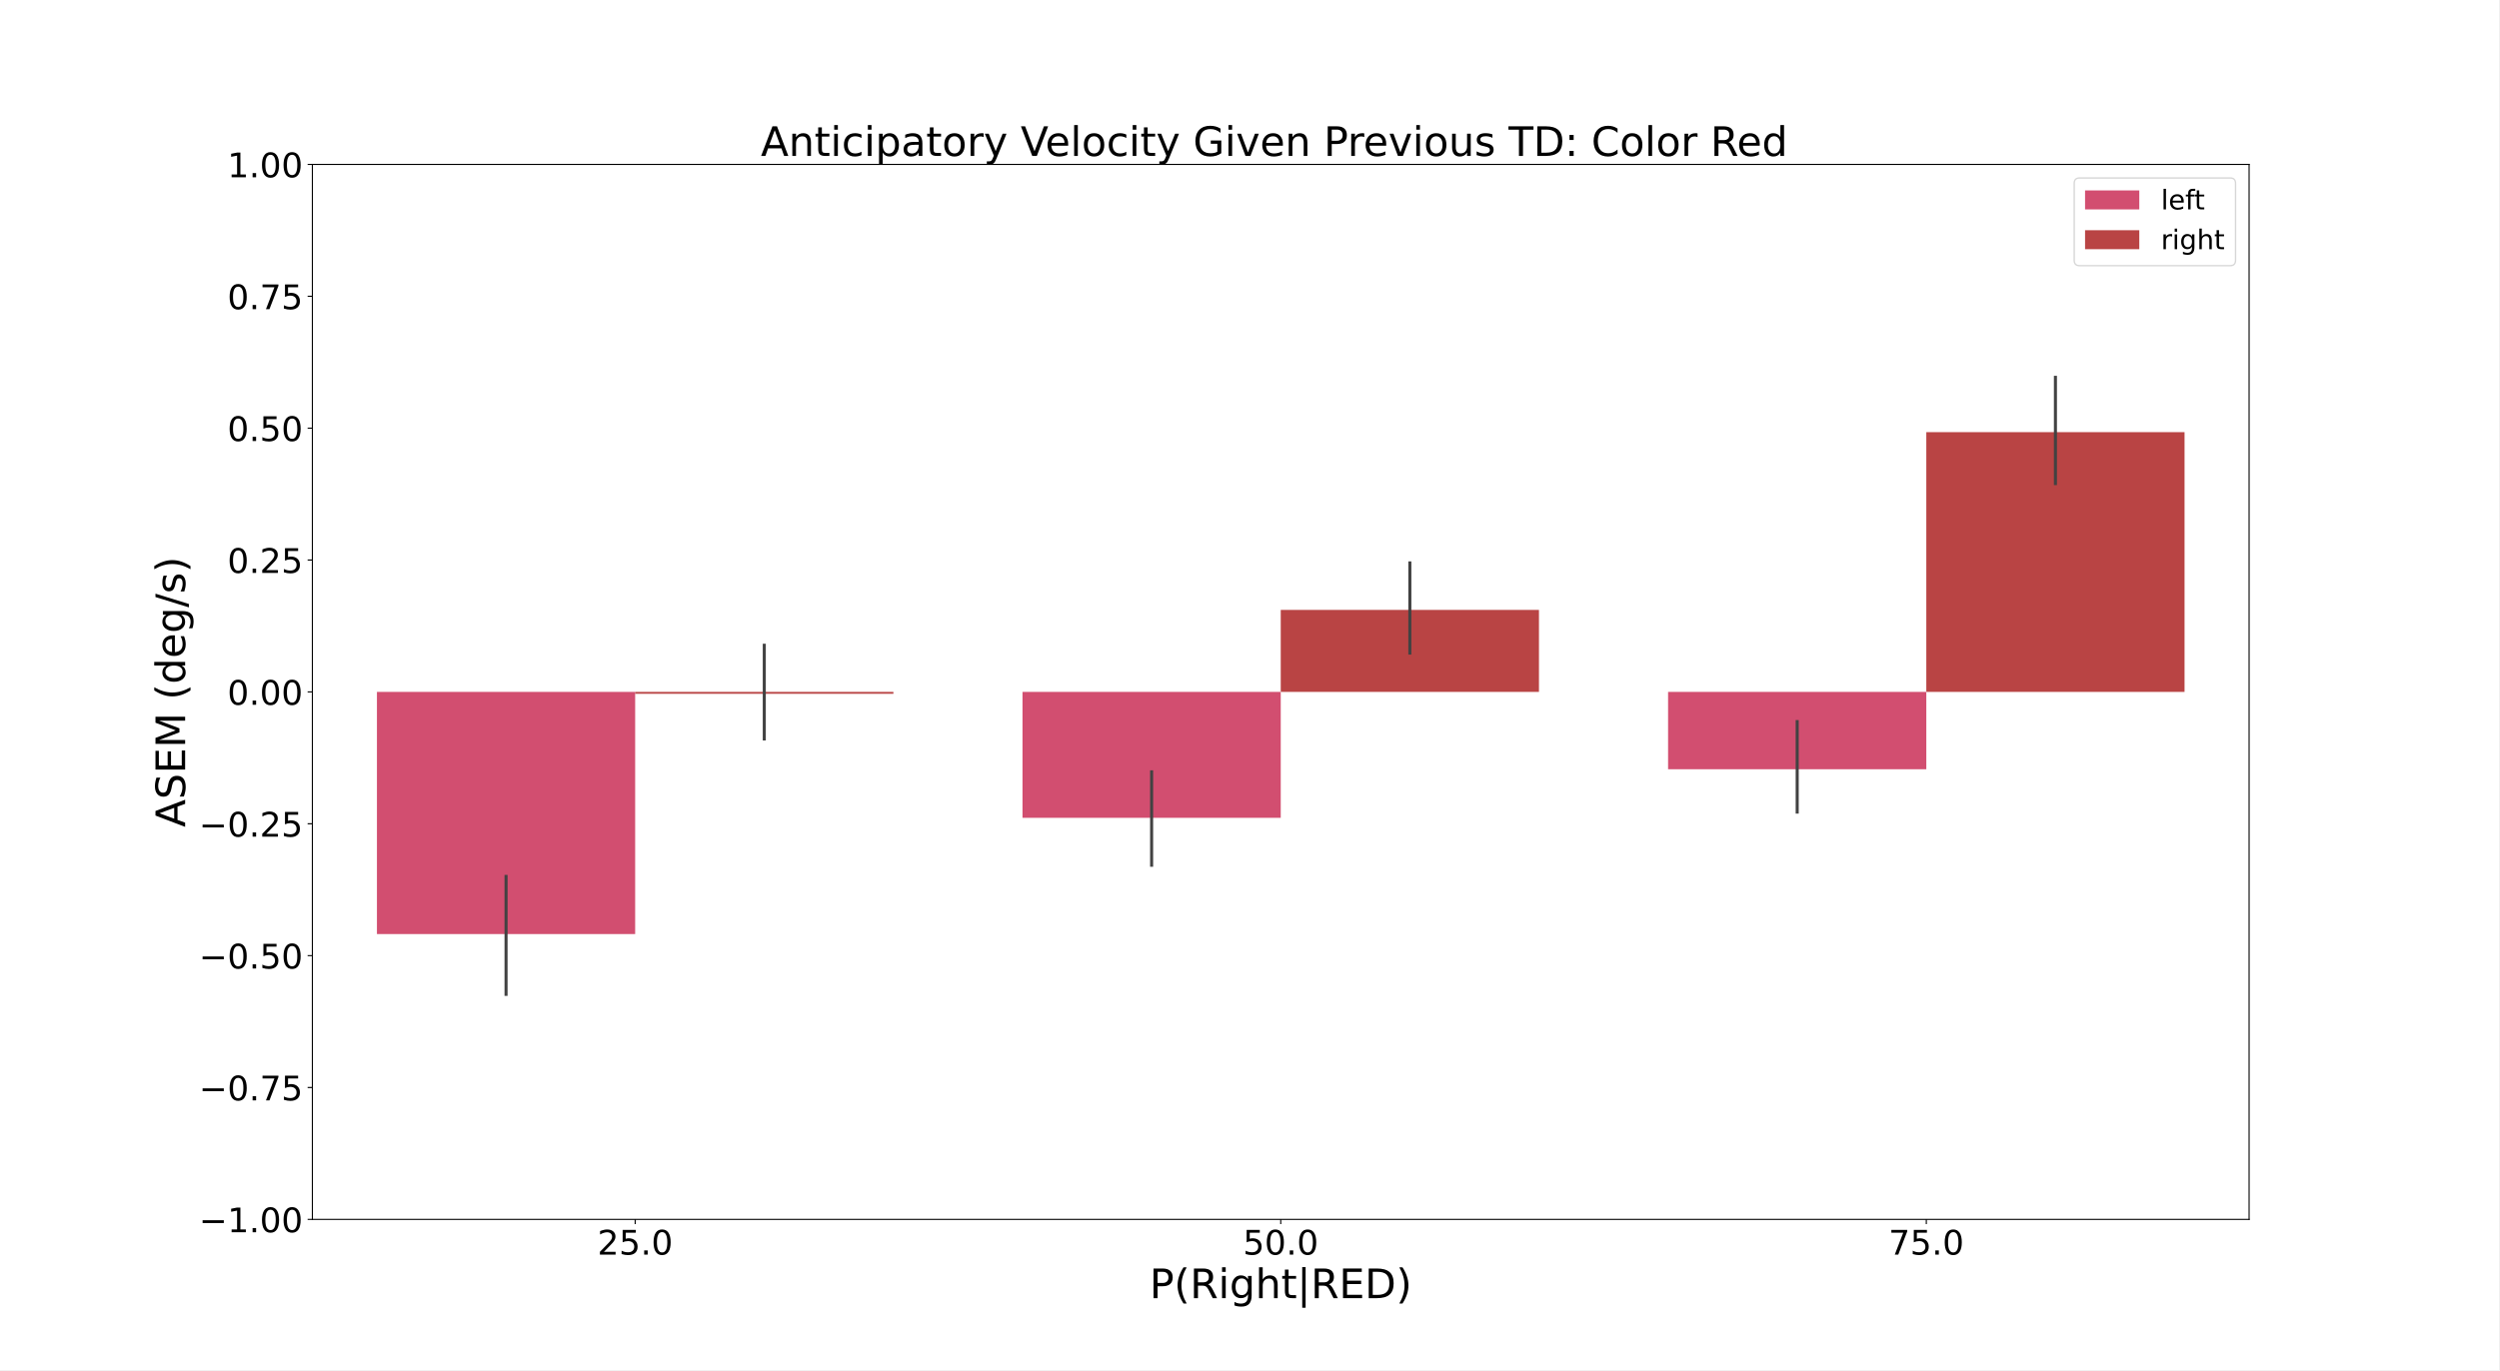
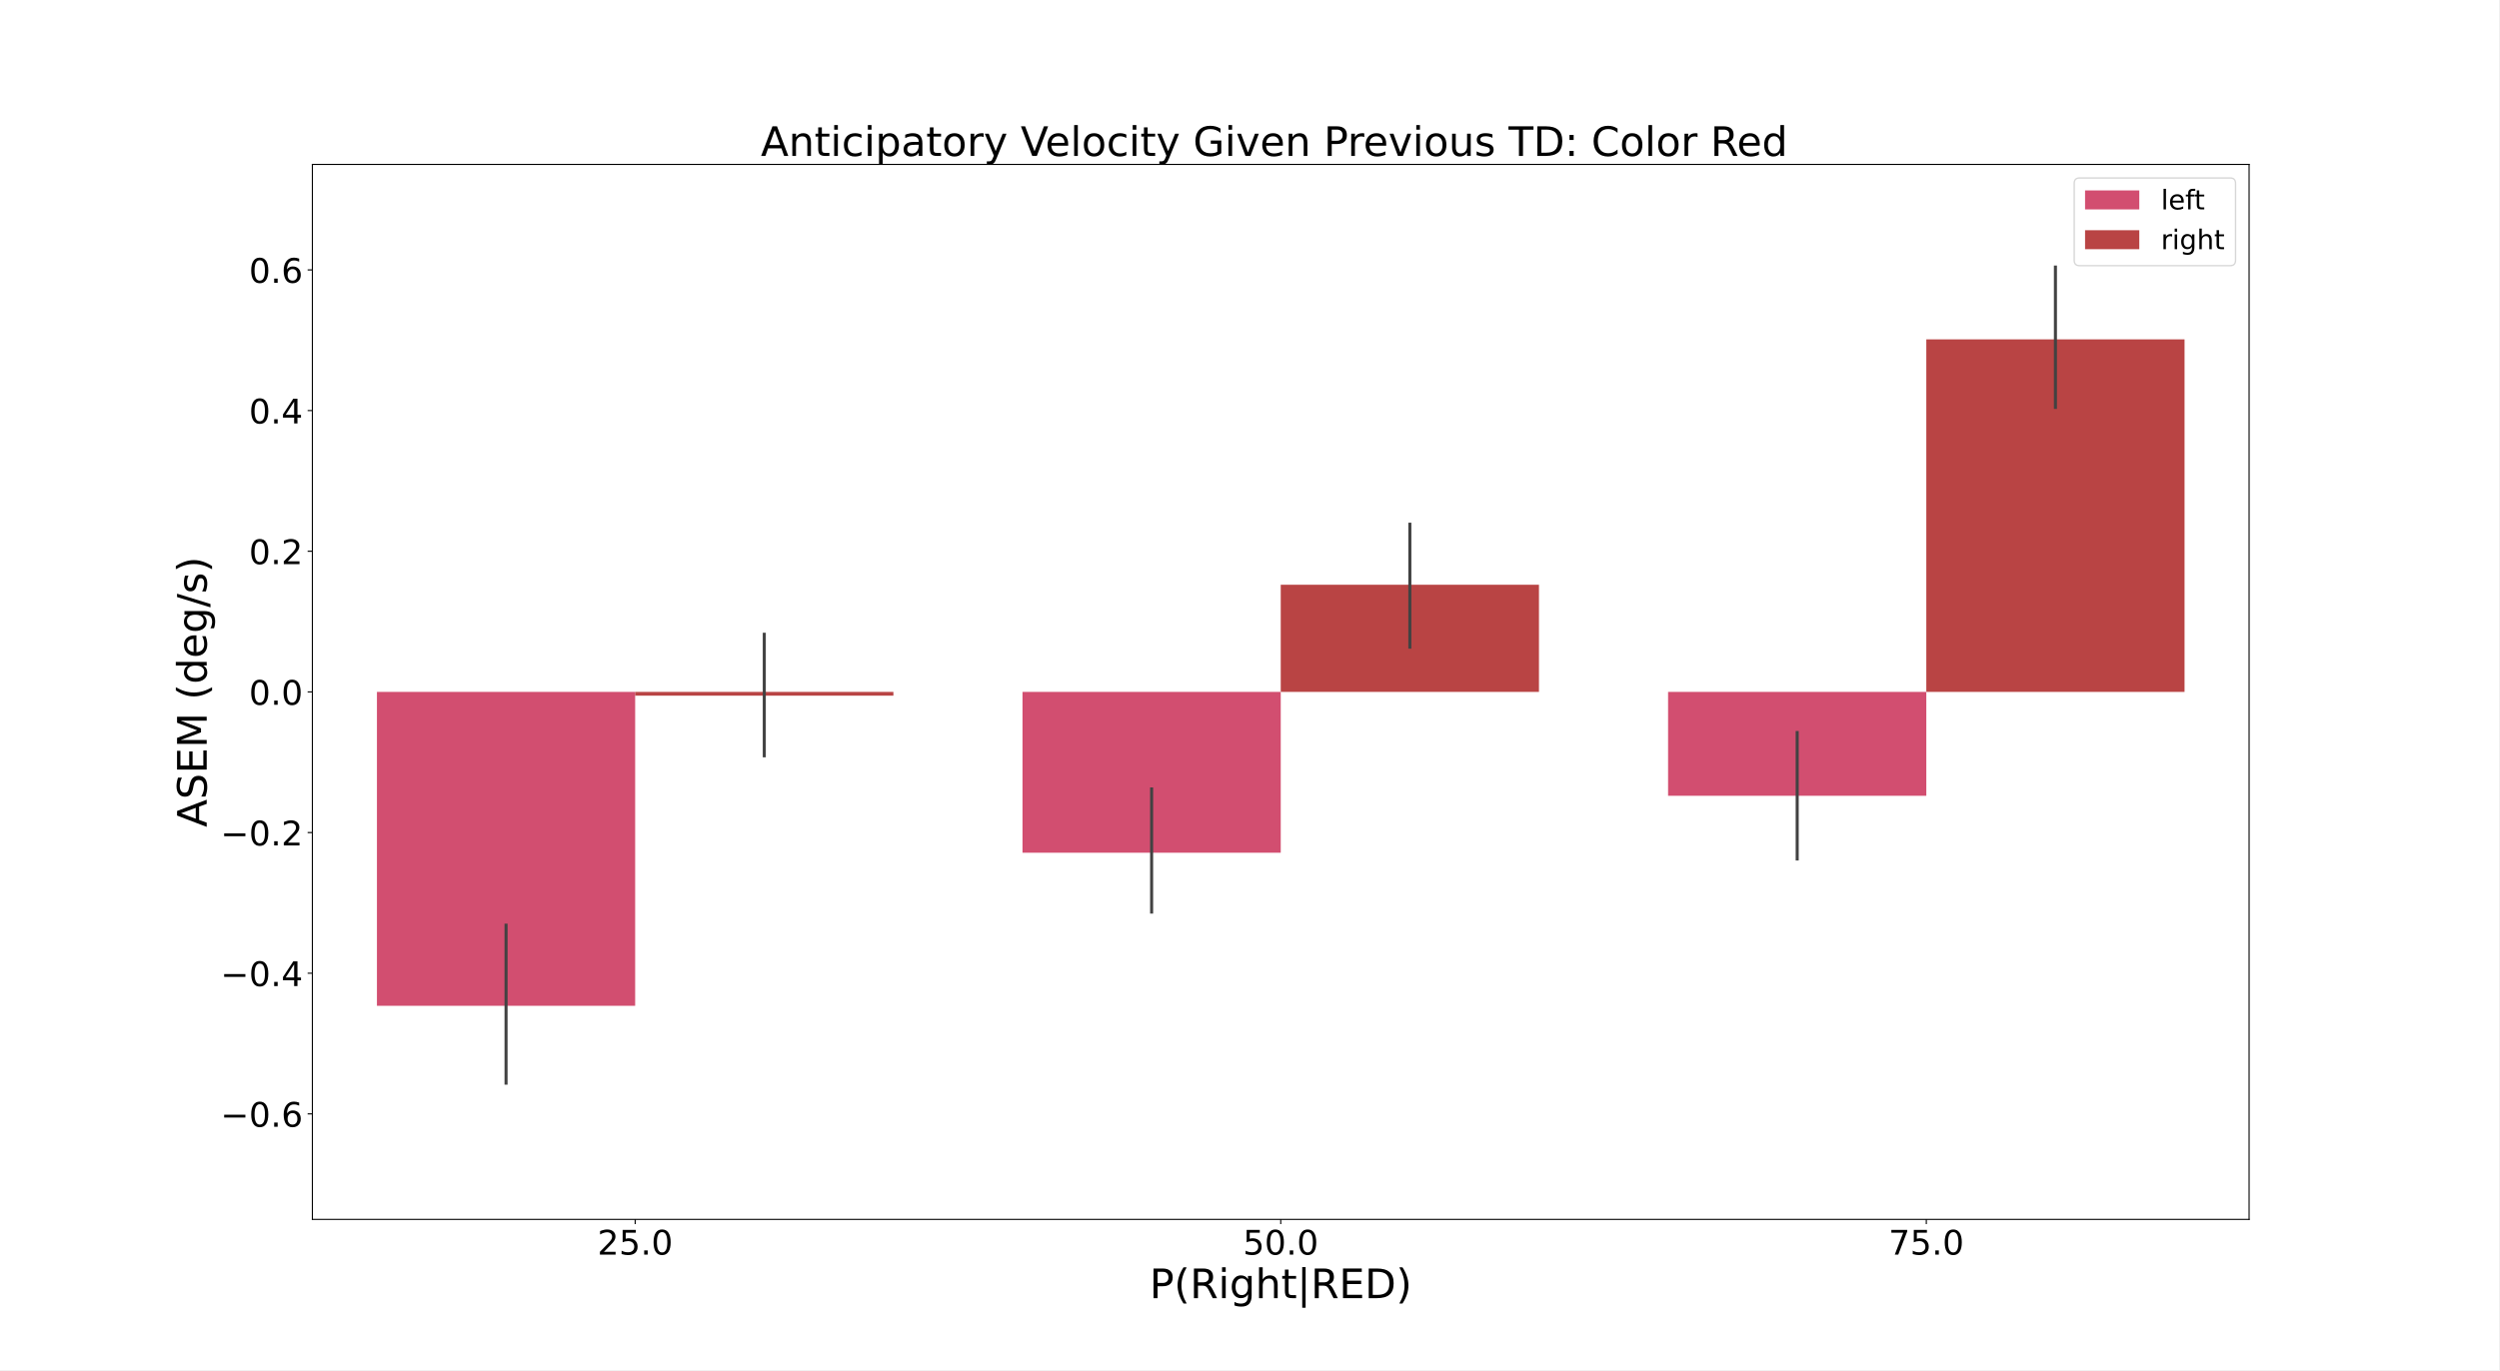
<svg xmlns="http://www.w3.org/2000/svg" xmlns:xlink="http://www.w3.org/1999/xlink" width="1843.2pt" height="1010.88pt" viewBox="0 0 1843.2 1010.88" version="1.1">
  <defs>
    <style type="text/css">*{stroke-linejoin: round; stroke-linecap: butt}</style>
  </defs>
  <g id="figure_1">
    <g id="patch_1">
      <path d="M 0 1010.88  L 1843.2 1010.88  L 1843.2 0  L 0 0  z " style="fill: #ffffff" />
    </g>
    <g id="axes_1">
      <g id="patch_2">
        <path d="M 230.4 899.683  L 1658.88 899.683  L 1658.88 121.306  L 230.4 121.306  z " style="fill: #ffffff" />
      </g>
      <g id="patch_3">
-         <path d="M 278.016 510.494  L 468.48 510.494  L 468.48 689.168  L 278.016 689.168  z " clip-path="url(#pf9d3586054)" style="fill: #d24e70" />
+         <path d="M 278.016 510.494  L 468.48 510.494  L 468.48 742.093  L 278.016 742.093  z " clip-path="url(#pd3202b2126)" style="fill: #d24e70" />
      </g>
      <g id="patch_4">
-         <path d="M 754.176 510.494  L 944.64 510.494  L 944.64 603.403  L 754.176 603.403  z " clip-path="url(#pf9d3586054)" style="fill: #d24e70" />
+         <path d="M 754.176 510.494  L 944.64 510.494  L 944.64 629.157  L 754.176 629.157  z " clip-path="url(#pd3202b2126)" style="fill: #d24e70" />
      </g>
      <g id="patch_5">
-         <path d="M 1230.336 510.494  L 1420.8 510.494  L 1420.8 567.564  L 1230.336 567.564  z " clip-path="url(#pf9d3586054)" style="fill: #d24e70" />
+         <path d="M 1230.336 510.494  L 1420.8 510.494  L 1420.8 587.142  L 1230.336 587.142  z " clip-path="url(#pd3202b2126)" style="fill: #d24e70" />
      </g>
      <g id="patch_6">
-         <path d="M 468.48 510.494  L 658.944 510.494  L 658.944 511.887  L 468.48 511.887  z " clip-path="url(#pf9d3586054)" style="fill: #b94444" />
+         <path d="M 468.48 510.494  L 658.944 510.494  L 658.944 513.27  L 468.48 513.27  z " clip-path="url(#pd3202b2126)" style="fill: #b94444" />
      </g>
      <g id="patch_7">
-         <path d="M 944.64 510.494  L 1135.104 510.494  L 1135.104 450  L 944.64 450  z " clip-path="url(#pf9d3586054)" style="fill: #b94444" />
+         <path d="M 944.64 510.494  L 1135.104 510.494  L 1135.104 431.435  L 944.64 431.435  z " clip-path="url(#pd3202b2126)" style="fill: #b94444" />
      </g>
      <g id="patch_8">
-         <path d="M 1420.8 510.494  L 1611.264 510.494  L 1611.264 318.848  L 1420.8 318.848  z " clip-path="url(#pf9d3586054)" style="fill: #b94444" />
+         <path d="M 1420.8 510.494  L 1611.264 510.494  L 1611.264 250.388  L 1420.8 250.388  z " clip-path="url(#pd3202b2126)" style="fill: #b94444" />
      </g>
      <g id="patch_9">
-         <path d="M 468.48 510.494  L 468.48 510.494  L 468.48 510.494  L 468.48 510.494  z " clip-path="url(#pf9d3586054)" style="fill: #d24e70" />
+         <path d="M 468.48 510.494  L 468.48 510.494  L 468.48 510.494  L 468.48 510.494  z " clip-path="url(#pd3202b2126)" style="fill: #d24e70" />
      </g>
      <g id="patch_10">
-         <path d="M 468.48 510.494  L 468.48 510.494  L 468.48 510.494  L 468.48 510.494  z " clip-path="url(#pf9d3586054)" style="fill: #b94444" />
+         <path d="M 468.48 510.494  L 468.48 510.494  L 468.48 510.494  L 468.48 510.494  z " clip-path="url(#pd3202b2126)" style="fill: #b94444" />
      </g>
      <g id="matplotlib.axis_1">
        <g id="xtick_1">
          <g id="line2d_1">
            <defs>
-               <path id="m1729d09235" d="M 0 0  L 0 3.5  " style="stroke: #000000; stroke-width: 0.8" />
+               <path id="m865f9cc0f6" d="M 0 0  L 0 3.5  " style="stroke: #000000; stroke-width: 0.8" />
            </defs>
            <g>
-               <use xlink:href="#m1729d09235" x="468.48" y="899.683" style="stroke: #000000; stroke-width: 0.8" />
+               <use xlink:href="#m865f9cc0f6" x="468.48" y="899.683" style="stroke: #000000; stroke-width: 0.8" />
            </g>
          </g>
          <g id="text_1">
            <g transform="translate(440.648 925.6793) scale(0.25 -0.25)">
              <defs>
                <path id="DejaVuSans-32" d="M 1228 531  L 3431 531  L 3431 0  L 469 0  L 469 531  Q 828 903 1448 1529  Q 2069 2156 2228 2338  Q 2531 2678 2651 2914  Q 2772 3150 2772 3378  Q 2772 3750 2511 3984  Q 2250 4219 1831 4219  Q 1534 4219 1204 4116  Q 875 4013 500 3803  L 500 4441  Q 881 4594 1212 4672  Q 1544 4750 1819 4750  Q 2544 4750 2975 4387  Q 3406 4025 3406 3419  Q 3406 3131 3298 2873  Q 3191 2616 2906 2266  Q 2828 2175 2409 1742  Q 1991 1309 1228 531  z " transform="scale(0.015625)" />
                <path id="DejaVuSans-35" d="M 691 4666  L 3169 4666  L 3169 4134  L 1269 4134  L 1269 2991  Q 1406 3038 1543 3061  Q 1681 3084 1819 3084  Q 2600 3084 3056 2656  Q 3513 2228 3513 1497  Q 3513 744 3044 326  Q 2575 -91 1722 -91  Q 1428 -91 1123 -41  Q 819 9 494 109  L 494 744  Q 775 591 1075 516  Q 1375 441 1709 441  Q 2250 441 2565 725  Q 2881 1009 2881 1497  Q 2881 1984 2565 2268  Q 2250 2553 1709 2553  Q 1456 2553 1204 2497  Q 953 2441 691 2322  L 691 4666  z " transform="scale(0.015625)" />
                <path id="DejaVuSans-2e" d="M 684 794  L 1344 794  L 1344 0  L 684 0  L 684 794  z " transform="scale(0.015625)" />
                <path id="DejaVuSans-30" d="M 2034 4250  Q 1547 4250 1301 3770  Q 1056 3291 1056 2328  Q 1056 1369 1301 889  Q 1547 409 2034 409  Q 2525 409 2770 889  Q 3016 1369 3016 2328  Q 3016 3291 2770 3770  Q 2525 4250 2034 4250  z M 2034 4750  Q 2819 4750 3233 4129  Q 3647 3509 3647 2328  Q 3647 1150 3233 529  Q 2819 -91 2034 -91  Q 1250 -91 836 529  Q 422 1150 422 2328  Q 422 3509 836 4129  Q 1250 4750 2034 4750  z " transform="scale(0.015625)" />
              </defs>
              <use xlink:href="#DejaVuSans-32" />
              <use xlink:href="#DejaVuSans-35" x="63.623" />
              <use xlink:href="#DejaVuSans-2e" x="127.246" />
              <use xlink:href="#DejaVuSans-30" x="159.033" />
            </g>
          </g>
        </g>
        <g id="xtick_2">
          <g id="line2d_2">
            <g>
-               <use xlink:href="#m1729d09235" x="944.64" y="899.683" style="stroke: #000000; stroke-width: 0.8" />
+               <use xlink:href="#m865f9cc0f6" x="944.64" y="899.683" style="stroke: #000000; stroke-width: 0.8" />
            </g>
          </g>
          <g id="text_2">
            <g transform="translate(916.808 925.6793) scale(0.25 -0.25)">
              <use xlink:href="#DejaVuSans-35" />
              <use xlink:href="#DejaVuSans-30" x="63.623" />
              <use xlink:href="#DejaVuSans-2e" x="127.246" />
              <use xlink:href="#DejaVuSans-30" x="159.033" />
            </g>
          </g>
        </g>
        <g id="xtick_3">
          <g id="line2d_3">
            <g>
-               <use xlink:href="#m1729d09235" x="1420.8" y="899.683" style="stroke: #000000; stroke-width: 0.8" />
+               <use xlink:href="#m865f9cc0f6" x="1420.8" y="899.683" style="stroke: #000000; stroke-width: 0.8" />
            </g>
          </g>
          <g id="text_3">
            <g transform="translate(1392.968 925.6793) scale(0.25 -0.25)">
              <defs>
                <path id="DejaVuSans-37" d="M 525 4666  L 3525 4666  L 3525 4397  L 1831 0  L 1172 0  L 2766 4134  L 525 4134  L 525 4666  z " transform="scale(0.015625)" />
              </defs>
              <use xlink:href="#DejaVuSans-37" />
              <use xlink:href="#DejaVuSans-35" x="63.623" />
              <use xlink:href="#DejaVuSans-2e" x="127.246" />
              <use xlink:href="#DejaVuSans-30" x="159.033" />
            </g>
          </g>
        </g>
        <g id="text_4">
          <g transform="translate(847.8877 957.8051) scale(0.3 -0.3)">
            <defs>
              <path id="DejaVuSans-50" d="M 1259 4147  L 1259 2394  L 2053 2394  Q 2494 2394 2734 2622  Q 2975 2850 2975 3272  Q 2975 3691 2734 3919  Q 2494 4147 2053 4147  L 1259 4147  z M 628 4666  L 2053 4666  Q 2838 4666 3239 4311  Q 3641 3956 3641 3272  Q 3641 2581 3239 2228  Q 2838 1875 2053 1875  L 1259 1875  L 1259 0  L 628 0  L 628 4666  z " transform="scale(0.015625)" />
              <path id="DejaVuSans-28" d="M 1984 4856  Q 1566 4138 1362 3434  Q 1159 2731 1159 2009  Q 1159 1288 1364 580  Q 1569 -128 1984 -844  L 1484 -844  Q 1016 -109 783 600  Q 550 1309 550 2009  Q 550 2706 781 3412  Q 1013 4119 1484 4856  L 1984 4856  z " transform="scale(0.015625)" />
              <path id="DejaVuSans-52" d="M 2841 2188  Q 3044 2119 3236 1894  Q 3428 1669 3622 1275  L 4263 0  L 3584 0  L 2988 1197  Q 2756 1666 2539 1819  Q 2322 1972 1947 1972  L 1259 1972  L 1259 0  L 628 0  L 628 4666  L 2053 4666  Q 2853 4666 3247 4331  Q 3641 3997 3641 3322  Q 3641 2881 3436 2590  Q 3231 2300 2841 2188  z M 1259 4147  L 1259 2491  L 2053 2491  Q 2509 2491 2742 2702  Q 2975 2913 2975 3322  Q 2975 3731 2742 3939  Q 2509 4147 2053 4147  L 1259 4147  z " transform="scale(0.015625)" />
              <path id="DejaVuSans-69" d="M 603 3500  L 1178 3500  L 1178 0  L 603 0  L 603 3500  z M 603 4863  L 1178 4863  L 1178 4134  L 603 4134  L 603 4863  z " transform="scale(0.015625)" />
              <path id="DejaVuSans-67" d="M 2906 1791  Q 2906 2416 2648 2759  Q 2391 3103 1925 3103  Q 1463 3103 1205 2759  Q 947 2416 947 1791  Q 947 1169 1205 825  Q 1463 481 1925 481  Q 2391 481 2648 825  Q 2906 1169 2906 1791  z M 3481 434  Q 3481 -459 3084 -895  Q 2688 -1331 1869 -1331  Q 1566 -1331 1297 -1286  Q 1028 -1241 775 -1147  L 775 -588  Q 1028 -725 1275 -790  Q 1522 -856 1778 -856  Q 2344 -856 2625 -561  Q 2906 -266 2906 331  L 2906 616  Q 2728 306 2450 153  Q 2172 0 1784 0  Q 1141 0 747 490  Q 353 981 353 1791  Q 353 2603 747 3093  Q 1141 3584 1784 3584  Q 2172 3584 2450 3431  Q 2728 3278 2906 2969  L 2906 3500  L 3481 3500  L 3481 434  z " transform="scale(0.015625)" />
              <path id="DejaVuSans-68" d="M 3513 2113  L 3513 0  L 2938 0  L 2938 2094  Q 2938 2591 2744 2837  Q 2550 3084 2163 3084  Q 1697 3084 1428 2787  Q 1159 2491 1159 1978  L 1159 0  L 581 0  L 581 4863  L 1159 4863  L 1159 2956  Q 1366 3272 1645 3428  Q 1925 3584 2291 3584  Q 2894 3584 3203 3211  Q 3513 2838 3513 2113  z " transform="scale(0.015625)" />
              <path id="DejaVuSans-74" d="M 1172 4494  L 1172 3500  L 2356 3500  L 2356 3053  L 1172 3053  L 1172 1153  Q 1172 725 1289 603  Q 1406 481 1766 481  L 2356 481  L 2356 0  L 1766 0  Q 1100 0 847 248  Q 594 497 594 1153  L 594 3053  L 172 3053  L 172 3500  L 594 3500  L 594 4494  L 1172 4494  z " transform="scale(0.015625)" />
              <path id="DejaVuSans-7c" d="M 1344 4891  L 1344 -1509  L 813 -1509  L 813 4891  L 1344 4891  z " transform="scale(0.015625)" />
              <path id="DejaVuSans-45" d="M 628 4666  L 3578 4666  L 3578 4134  L 1259 4134  L 1259 2753  L 3481 2753  L 3481 2222  L 1259 2222  L 1259 531  L 3634 531  L 3634 0  L 628 0  L 628 4666  z " transform="scale(0.015625)" />
              <path id="DejaVuSans-44" d="M 1259 4147  L 1259 519  L 2022 519  Q 2988 519 3436 956  Q 3884 1394 3884 2338  Q 3884 3275 3436 3711  Q 2988 4147 2022 4147  L 1259 4147  z M 628 4666  L 1925 4666  Q 3281 4666 3915 4102  Q 4550 3538 4550 2338  Q 4550 1131 3912 565  Q 3275 0 1925 0  L 628 0  L 628 4666  z " transform="scale(0.015625)" />
              <path id="DejaVuSans-29" d="M 513 4856  L 1013 4856  Q 1481 4119 1714 3412  Q 1947 2706 1947 2009  Q 1947 1309 1714 600  Q 1481 -109 1013 -844  L 513 -844  Q 928 -128 1133 580  Q 1338 1288 1338 2009  Q 1338 2731 1133 3434  Q 928 4138 513 4856  z " transform="scale(0.015625)" />
            </defs>
            <use xlink:href="#DejaVuSans-50" />
            <use xlink:href="#DejaVuSans-28" x="60.303" />
            <use xlink:href="#DejaVuSans-52" x="99.316" />
            <use xlink:href="#DejaVuSans-69" x="168.799" />
            <use xlink:href="#DejaVuSans-67" x="196.582" />
            <use xlink:href="#DejaVuSans-68" x="260.059" />
            <use xlink:href="#DejaVuSans-74" x="323.438" />
            <use xlink:href="#DejaVuSans-7c" x="362.646" />
            <use xlink:href="#DejaVuSans-52" x="396.338" />
            <use xlink:href="#DejaVuSans-45" x="465.82" />
            <use xlink:href="#DejaVuSans-44" x="529.004" />
            <use xlink:href="#DejaVuSans-29" x="606.006" />
          </g>
        </g>
      </g>
      <g id="matplotlib.axis_2">
        <g id="ytick_1">
          <g id="line2d_4">
            <defs>
-               <path id="md993a720a9" d="M 0 0  L -3.5 0  " style="stroke: #000000; stroke-width: 0.8" />
+               <path id="mc8faba6439" d="M 0 0  L -3.5 0  " style="stroke: #000000; stroke-width: 0.8" />
            </defs>
            <g>
-               <use xlink:href="#md993a720a9" x="230.4" y="899.683" style="stroke: #000000; stroke-width: 0.8" />
+               <use xlink:href="#mc8faba6439" x="230.4" y="821.845" style="stroke: #000000; stroke-width: 0.8" />
            </g>
          </g>
          <g id="text_5">
-             <g transform="translate(146.7867 909.1812) scale(0.25 -0.25)">
+             <g transform="translate(162.693 831.3435) scale(0.25 -0.25)">
              <defs>
                <path id="DejaVuSans-2212" d="M 678 2272  L 4684 2272  L 4684 1741  L 678 1741  L 678 2272  z " transform="scale(0.015625)" />
-                 <path id="DejaVuSans-31" d="M 794 531  L 1825 531  L 1825 4091  L 703 3866  L 703 4441  L 1819 4666  L 2450 4666  L 2450 531  L 3481 531  L 3481 0  L 794 0  L 794 531  z " transform="scale(0.015625)" />
+                 <path id="DejaVuSans-36" d="M 2113 2584  Q 1688 2584 1439 2293  Q 1191 2003 1191 1497  Q 1191 994 1439 701  Q 1688 409 2113 409  Q 2538 409 2786 701  Q 3034 994 3034 1497  Q 3034 2003 2786 2293  Q 2538 2584 2113 2584  z M 3366 4563  L 3366 3988  Q 3128 4100 2886 4159  Q 2644 4219 2406 4219  Q 1781 4219 1451 3797  Q 1122 3375 1075 2522  Q 1259 2794 1537 2939  Q 1816 3084 2150 3084  Q 2853 3084 3261 2657  Q 3669 2231 3669 1497  Q 3669 778 3244 343  Q 2819 -91 2113 -91  Q 1303 -91 875 529  Q 447 1150 447 2328  Q 447 3434 972 4092  Q 1497 4750 2381 4750  Q 2619 4750 2861 4703  Q 3103 4656 3366 4563  z " transform="scale(0.015625)" />
              </defs>
-               <use xlink:href="#DejaVuSans-2212" />
-               <use xlink:href="#DejaVuSans-31" x="83.789" />
-               <use xlink:href="#DejaVuSans-2e" x="147.412" />
-               <use xlink:href="#DejaVuSans-30" x="179.199" />
-               <use xlink:href="#DejaVuSans-30" x="242.822" />
-             </g>
-           </g>
-         </g>
-         <g id="ytick_2">
-           <g id="line2d_5">
-             <g>
-               <use xlink:href="#md993a720a9" x="230.4" y="802.386" style="stroke: #000000; stroke-width: 0.8" />
-             </g>
-           </g>
-           <g id="text_6">
-             <g transform="translate(146.7867 811.884) scale(0.25 -0.25)">
              <use xlink:href="#DejaVuSans-2212" />
              <use xlink:href="#DejaVuSans-30" x="83.789" />
              <use xlink:href="#DejaVuSans-2e" x="147.412" />
-               <use xlink:href="#DejaVuSans-37" x="179.199" />
-               <use xlink:href="#DejaVuSans-35" x="242.822" />
-             </g>
-           </g>
-         </g>
-         <g id="ytick_3">
-           <g id="line2d_6">
-             <g>
-               <use xlink:href="#md993a720a9" x="230.4" y="705.089" style="stroke: #000000; stroke-width: 0.8" />
-             </g>
-           </g>
-           <g id="text_7">
-             <g transform="translate(146.7867 714.5868) scale(0.25 -0.25)">
+               <use xlink:href="#DejaVuSans-36" x="179.199" />
+             </g>
+           </g>
+         </g>
+         <g id="ytick_2">
+           <g id="line2d_5">
+             <g>
+               <use xlink:href="#mc8faba6439" x="230.4" y="718.062" style="stroke: #000000; stroke-width: 0.8" />
+             </g>
+           </g>
+           <g id="text_6">
+             <g transform="translate(162.693 727.5598) scale(0.25 -0.25)">
+               <defs>
+                 <path id="DejaVuSans-34" d="M 2419 4116  L 825 1625  L 2419 1625  L 2419 4116  z M 2253 4666  L 3047 4666  L 3047 1625  L 3713 1625  L 3713 1100  L 3047 1100  L 3047 0  L 2419 0  L 2419 1100  L 313 1100  L 313 1709  L 2253 4666  z " transform="scale(0.015625)" />
+               </defs>
              <use xlink:href="#DejaVuSans-2212" />
              <use xlink:href="#DejaVuSans-30" x="83.789" />
              <use xlink:href="#DejaVuSans-2e" x="147.412" />
-               <use xlink:href="#DejaVuSans-35" x="179.199" />
-               <use xlink:href="#DejaVuSans-30" x="242.822" />
-             </g>
-           </g>
-         </g>
-         <g id="ytick_4">
-           <g id="line2d_7">
-             <g>
-               <use xlink:href="#md993a720a9" x="230.4" y="607.792" style="stroke: #000000; stroke-width: 0.8" />
-             </g>
-           </g>
-           <g id="text_8">
-             <g transform="translate(146.7867 617.2896) scale(0.25 -0.25)">
+               <use xlink:href="#DejaVuSans-34" x="179.199" />
+             </g>
+           </g>
+         </g>
+         <g id="ytick_3">
+           <g id="line2d_6">
+             <g>
+               <use xlink:href="#mc8faba6439" x="230.4" y="614.278" style="stroke: #000000; stroke-width: 0.8" />
+             </g>
+           </g>
+           <g id="text_7">
+             <g transform="translate(162.693 623.7761) scale(0.25 -0.25)">
              <use xlink:href="#DejaVuSans-2212" />
              <use xlink:href="#DejaVuSans-30" x="83.789" />
              <use xlink:href="#DejaVuSans-2e" x="147.412" />
              <use xlink:href="#DejaVuSans-32" x="179.199" />
-               <use xlink:href="#DejaVuSans-35" x="242.822" />
-             </g>
-           </g>
-         </g>
-         <g id="ytick_5">
-           <g id="line2d_8">
-             <g>
-               <use xlink:href="#md993a720a9" x="230.4" y="510.494" style="stroke: #000000; stroke-width: 0.8" />
-             </g>
-           </g>
-           <g id="text_9">
-             <g transform="translate(167.7359 519.9924) scale(0.25 -0.25)">
+             </g>
+           </g>
+         </g>
+         <g id="ytick_4">
+           <g id="line2d_7">
+             <g>
+               <use xlink:href="#mc8faba6439" x="230.4" y="510.494" style="stroke: #000000; stroke-width: 0.8" />
+             </g>
+           </g>
+           <g id="text_8">
+             <g transform="translate(183.6422 519.9924) scale(0.25 -0.25)">
              <use xlink:href="#DejaVuSans-30" />
              <use xlink:href="#DejaVuSans-2e" x="63.623" />
              <use xlink:href="#DejaVuSans-30" x="95.41" />
-               <use xlink:href="#DejaVuSans-30" x="159.033" />
-             </g>
-           </g>
-         </g>
-         <g id="ytick_6">
-           <g id="line2d_9">
-             <g>
-               <use xlink:href="#md993a720a9" x="230.4" y="413.197" style="stroke: #000000; stroke-width: 0.8" />
-             </g>
-           </g>
-           <g id="text_10">
-             <g transform="translate(167.7359 422.6952) scale(0.25 -0.25)">
+             </g>
+           </g>
+         </g>
+         <g id="ytick_5">
+           <g id="line2d_8">
+             <g>
+               <use xlink:href="#mc8faba6439" x="230.4" y="406.711" style="stroke: #000000; stroke-width: 0.8" />
+             </g>
+           </g>
+           <g id="text_9">
+             <g transform="translate(183.6422 416.2088) scale(0.25 -0.25)">
              <use xlink:href="#DejaVuSans-30" />
              <use xlink:href="#DejaVuSans-2e" x="63.623" />
              <use xlink:href="#DejaVuSans-32" x="95.41" />
-               <use xlink:href="#DejaVuSans-35" x="159.033" />
+             </g>
+           </g>
+         </g>
+         <g id="ytick_6">
+           <g id="line2d_9">
+             <g>
+               <use xlink:href="#mc8faba6439" x="230.4" y="302.927" style="stroke: #000000; stroke-width: 0.8" />
+             </g>
+           </g>
+           <g id="text_10">
+             <g transform="translate(183.6422 312.4251) scale(0.25 -0.25)">
+               <use xlink:href="#DejaVuSans-30" />
+               <use xlink:href="#DejaVuSans-2e" x="63.623" />
+               <use xlink:href="#DejaVuSans-34" x="95.41" />
            </g>
          </g>
        </g>
        <g id="ytick_7">
          <g id="line2d_10">
            <g>
-               <use xlink:href="#md993a720a9" x="230.4" y="315.9" style="stroke: #000000; stroke-width: 0.8" />
+               <use xlink:href="#mc8faba6439" x="230.4" y="199.143" style="stroke: #000000; stroke-width: 0.8" />
            </g>
          </g>
          <g id="text_11">
-             <g transform="translate(167.7359 325.398) scale(0.25 -0.25)">
+             <g transform="translate(183.6422 208.6414) scale(0.25 -0.25)">
              <use xlink:href="#DejaVuSans-30" />
              <use xlink:href="#DejaVuSans-2e" x="63.623" />
-               <use xlink:href="#DejaVuSans-35" x="95.41" />
-               <use xlink:href="#DejaVuSans-30" x="159.033" />
-             </g>
-           </g>
-         </g>
-         <g id="ytick_8">
-           <g id="line2d_11">
-             <g>
-               <use xlink:href="#md993a720a9" x="230.4" y="218.603" style="stroke: #000000; stroke-width: 0.8" />
-             </g>
-           </g>
-           <g id="text_12">
-             <g transform="translate(167.7359 228.1008) scale(0.25 -0.25)">
-               <use xlink:href="#DejaVuSans-30" />
-               <use xlink:href="#DejaVuSans-2e" x="63.623" />
-               <use xlink:href="#DejaVuSans-37" x="95.41" />
-               <use xlink:href="#DejaVuSans-35" x="159.033" />
-             </g>
-           </g>
-         </g>
-         <g id="ytick_9">
-           <g id="line2d_12">
-             <g>
-               <use xlink:href="#md993a720a9" x="230.4" y="121.306" style="stroke: #000000; stroke-width: 0.8" />
-             </g>
-           </g>
-           <g id="text_13">
-             <g transform="translate(167.7359 130.8036) scale(0.25 -0.25)">
-               <use xlink:href="#DejaVuSans-31" />
-               <use xlink:href="#DejaVuSans-2e" x="63.623" />
-               <use xlink:href="#DejaVuSans-30" x="95.41" />
-               <use xlink:href="#DejaVuSans-30" x="159.033" />
-             </g>
-           </g>
-         </g>
-         <g id="text_14">
-           <g transform="translate(136.5477 610.3124) rotate(-90) scale(0.3 -0.3)">
+               <use xlink:href="#DejaVuSans-36" x="95.41" />
+             </g>
+           </g>
+         </g>
+         <g id="text_12">
+           <g transform="translate(152.4539 610.3124) rotate(-90) scale(0.3 -0.3)">
            <defs>
              <path id="DejaVuSans-41" d="M 2188 4044  L 1331 1722  L 3047 1722  L 2188 4044  z M 1831 4666  L 2547 4666  L 4325 0  L 3669 0  L 3244 1197  L 1141 1197  L 716 0  L 50 0  L 1831 4666  z " transform="scale(0.015625)" />
              <path id="DejaVuSans-53" d="M 3425 4513  L 3425 3897  Q 3066 4069 2747 4153  Q 2428 4238 2131 4238  Q 1616 4238 1336 4038  Q 1056 3838 1056 3469  Q 1056 3159 1242 3001  Q 1428 2844 1947 2747  L 2328 2669  Q 3034 2534 3370 2195  Q 3706 1856 3706 1288  Q 3706 609 3251 259  Q 2797 -91 1919 -91  Q 1588 -91 1214 -16  Q 841 59 441 206  L 441 856  Q 825 641 1194 531  Q 1563 422 1919 422  Q 2459 422 2753 634  Q 3047 847 3047 1241  Q 3047 1584 2836 1778  Q 2625 1972 2144 2069  L 1759 2144  Q 1053 2284 737 2584  Q 422 2884 422 3419  Q 422 4038 858 4394  Q 1294 4750 2059 4750  Q 2388 4750 2728 4690  Q 3069 4631 3425 4513  z " transform="scale(0.015625)" />
              <path id="DejaVuSans-4d" d="M 628 4666  L 1569 4666  L 2759 1491  L 3956 4666  L 4897 4666  L 4897 0  L 4281 0  L 4281 4097  L 3078 897  L 2444 897  L 1241 4097  L 1241 0  L 628 0  L 628 4666  z " transform="scale(0.015625)" />
              <path id="DejaVuSans-20" transform="scale(0.015625)" />
              <path id="DejaVuSans-64" d="M 2906 2969  L 2906 4863  L 3481 4863  L 3481 0  L 2906 0  L 2906 525  Q 2725 213 2448 61  Q 2172 -91 1784 -91  Q 1150 -91 751 415  Q 353 922 353 1747  Q 353 2572 751 3078  Q 1150 3584 1784 3584  Q 2172 3584 2448 3432  Q 2725 3281 2906 2969  z M 947 1747  Q 947 1113 1208 752  Q 1469 391 1925 391  Q 2381 391 2643 752  Q 2906 1113 2906 1747  Q 2906 2381 2643 2742  Q 2381 3103 1925 3103  Q 1469 3103 1208 2742  Q 947 2381 947 1747  z " transform="scale(0.015625)" />
              <path id="DejaVuSans-65" d="M 3597 1894  L 3597 1613  L 953 1613  Q 991 1019 1311 708  Q 1631 397 2203 397  Q 2534 397 2845 478  Q 3156 559 3463 722  L 3463 178  Q 3153 47 2828 -22  Q 2503 -91 2169 -91  Q 1331 -91 842 396  Q 353 884 353 1716  Q 353 2575 817 3079  Q 1281 3584 2069 3584  Q 2775 3584 3186 3129  Q 3597 2675 3597 1894  z M 3022 2063  Q 3016 2534 2758 2815  Q 2500 3097 2075 3097  Q 1594 3097 1305 2825  Q 1016 2553 972 2059  L 3022 2063  z " transform="scale(0.015625)" />
              <path id="DejaVuSans-2f" d="M 1625 4666  L 2156 4666  L 531 -594  L 0 -594  L 1625 4666  z " transform="scale(0.015625)" />
              <path id="DejaVuSans-73" d="M 2834 3397  L 2834 2853  Q 2591 2978 2328 3040  Q 2066 3103 1784 3103  Q 1356 3103 1142 2972  Q 928 2841 928 2578  Q 928 2378 1081 2264  Q 1234 2150 1697 2047  L 1894 2003  Q 2506 1872 2764 1633  Q 3022 1394 3022 966  Q 3022 478 2636 193  Q 2250 -91 1575 -91  Q 1294 -91 989 -36  Q 684 19 347 128  L 347 722  Q 666 556 975 473  Q 1284 391 1588 391  Q 1994 391 2212 530  Q 2431 669 2431 922  Q 2431 1156 2273 1281  Q 2116 1406 1581 1522  L 1381 1569  Q 847 1681 609 1914  Q 372 2147 372 2553  Q 372 3047 722 3315  Q 1072 3584 1716 3584  Q 2034 3584 2315 3537  Q 2597 3491 2834 3397  z " transform="scale(0.015625)" />
            </defs>
            <use xlink:href="#DejaVuSans-41" />
            <use xlink:href="#DejaVuSans-53" x="68.408" />
            <use xlink:href="#DejaVuSans-45" x="131.885" />
            <use xlink:href="#DejaVuSans-4d" x="195.068" />
            <use xlink:href="#DejaVuSans-20" x="281.348" />
            <use xlink:href="#DejaVuSans-28" x="313.135" />
            <use xlink:href="#DejaVuSans-64" x="352.148" />
            <use xlink:href="#DejaVuSans-65" x="415.625" />
            <use xlink:href="#DejaVuSans-67" x="477.148" />
            <use xlink:href="#DejaVuSans-2f" x="540.625" />
            <use xlink:href="#DejaVuSans-73" x="574.316" />
            <use xlink:href="#DejaVuSans-29" x="626.416" />
          </g>
        </g>
      </g>
+       <g id="line2d_11">
+         <path d="M 373.248 799.143  L 373.248 682.62  " clip-path="url(#pd3202b2126)" style="fill: none; stroke: #424242; stroke-width: 2.25; stroke-linecap: square" />
+       </g>
+       <g id="line2d_12">
+         <path d="M 849.408 672.964  L 849.408 582.1  " clip-path="url(#pd3202b2126)" style="fill: none; stroke: #424242; stroke-width: 2.25; stroke-linecap: square" />
+       </g>
      <g id="line2d_13">
-         <path d="M 373.248 733.663  L 373.248 646.648  " clip-path="url(#pf9d3586054)" style="fill: none; stroke: #424242; stroke-width: 2.25; stroke-linecap: square" />
+         <path d="M 1325.568 633.784  L 1325.568 540.486  " clip-path="url(#pd3202b2126)" style="fill: none; stroke: #424242; stroke-width: 2.25; stroke-linecap: square" />
      </g>
      <g id="line2d_14">
-         <path d="M 849.408 638.406  L 849.408 569.465  " clip-path="url(#pf9d3586054)" style="fill: none; stroke: #424242; stroke-width: 2.25; stroke-linecap: square" />
+         <path d="M 563.712 557.63  L 563.712 467.947  " clip-path="url(#pd3202b2126)" style="fill: none; stroke: #424242; stroke-width: 2.25; stroke-linecap: square" />
      </g>
      <g id="line2d_15">
-         <path d="M 1325.568 599.186  L 1325.568 532.395  " clip-path="url(#pf9d3586054)" style="fill: none; stroke: #424242; stroke-width: 2.25; stroke-linecap: square" />
+         <path d="M 1039.872 477.445  L 1039.872 386.768  " clip-path="url(#pd3202b2126)" style="fill: none; stroke: #424242; stroke-width: 2.25; stroke-linecap: square" />
      </g>
      <g id="line2d_16">
-         <path d="M 563.712 545.182  L 563.712 476.085  " clip-path="url(#pf9d3586054)" style="fill: none; stroke: #424242; stroke-width: 2.25; stroke-linecap: square" />
-       </g>
-       <g id="line2d_17">
-         <path d="M 1039.872 481.854  L 1039.872 415.307  " clip-path="url(#pf9d3586054)" style="fill: none; stroke: #424242; stroke-width: 2.25; stroke-linecap: square" />
-       </g>
-       <g id="line2d_18">
-         <path d="M 1516.032 356.812  L 1516.032 278.383  " clip-path="url(#pf9d3586054)" style="fill: none; stroke: #424242; stroke-width: 2.25; stroke-linecap: square" />
+         <path d="M 1516.032 300.545  L 1516.032 197.069  " clip-path="url(#pd3202b2126)" style="fill: none; stroke: #424242; stroke-width: 2.25; stroke-linecap: square" />
      </g>
      <g id="patch_11">
        <path d="M 230.4 899.683  L 230.4 121.306  " style="fill: none; stroke: #000000; stroke-width: 0.8; stroke-linejoin: miter; stroke-linecap: square" />
      </g>
      <g id="patch_12">
        <path d="M 1658.88 899.683  L 1658.88 121.306  " style="fill: none; stroke: #000000; stroke-width: 0.8; stroke-linejoin: miter; stroke-linecap: square" />
      </g>
      <g id="patch_13">
        <path d="M 230.4 899.683  L 1658.88 899.683  " style="fill: none; stroke: #000000; stroke-width: 0.8; stroke-linejoin: miter; stroke-linecap: square" />
      </g>
      <g id="patch_14">
        <path d="M 230.4 121.306  L 1658.88 121.306  " style="fill: none; stroke: #000000; stroke-width: 0.8; stroke-linejoin: miter; stroke-linecap: square" />
      </g>
-       <g id="text_15">
+       <g id="text_13">
        <g transform="translate(561.158 115.0665) scale(0.3 -0.3)">
          <defs>
            <path id="DejaVuSans-6e" d="M 3513 2113  L 3513 0  L 2938 0  L 2938 2094  Q 2938 2591 2744 2837  Q 2550 3084 2163 3084  Q 1697 3084 1428 2787  Q 1159 2491 1159 1978  L 1159 0  L 581 0  L 581 3500  L 1159 3500  L 1159 2956  Q 1366 3272 1645 3428  Q 1925 3584 2291 3584  Q 2894 3584 3203 3211  Q 3513 2838 3513 2113  z " transform="scale(0.015625)" />
            <path id="DejaVuSans-63" d="M 3122 3366  L 3122 2828  Q 2878 2963 2633 3030  Q 2388 3097 2138 3097  Q 1578 3097 1268 2742  Q 959 2388 959 1747  Q 959 1106 1268 751  Q 1578 397 2138 397  Q 2388 397 2633 464  Q 2878 531 3122 666  L 3122 134  Q 2881 22 2623 -34  Q 2366 -91 2075 -91  Q 1284 -91 818 406  Q 353 903 353 1747  Q 353 2603 823 3093  Q 1294 3584 2113 3584  Q 2378 3584 2631 3529  Q 2884 3475 3122 3366  z " transform="scale(0.015625)" />
            <path id="DejaVuSans-70" d="M 1159 525  L 1159 -1331  L 581 -1331  L 581 3500  L 1159 3500  L 1159 2969  Q 1341 3281 1617 3432  Q 1894 3584 2278 3584  Q 2916 3584 3314 3078  Q 3713 2572 3713 1747  Q 3713 922 3314 415  Q 2916 -91 2278 -91  Q 1894 -91 1617 61  Q 1341 213 1159 525  z M 3116 1747  Q 3116 2381 2855 2742  Q 2594 3103 2138 3103  Q 1681 3103 1420 2742  Q 1159 2381 1159 1747  Q 1159 1113 1420 752  Q 1681 391 2138 391  Q 2594 391 2855 752  Q 3116 1113 3116 1747  z " transform="scale(0.015625)" />
            <path id="DejaVuSans-61" d="M 2194 1759  Q 1497 1759 1228 1600  Q 959 1441 959 1056  Q 959 750 1161 570  Q 1363 391 1709 391  Q 2188 391 2477 730  Q 2766 1069 2766 1631  L 2766 1759  L 2194 1759  z M 3341 1997  L 3341 0  L 2766 0  L 2766 531  Q 2569 213 2275 61  Q 1981 -91 1556 -91  Q 1019 -91 701 211  Q 384 513 384 1019  Q 384 1609 779 1909  Q 1175 2209 1959 2209  L 2766 2209  L 2766 2266  Q 2766 2663 2505 2880  Q 2244 3097 1772 3097  Q 1472 3097 1187 3025  Q 903 2953 641 2809  L 641 3341  Q 956 3463 1253 3523  Q 1550 3584 1831 3584  Q 2591 3584 2966 3190  Q 3341 2797 3341 1997  z " transform="scale(0.015625)" />
            <path id="DejaVuSans-6f" d="M 1959 3097  Q 1497 3097 1228 2736  Q 959 2375 959 1747  Q 959 1119 1226 758  Q 1494 397 1959 397  Q 2419 397 2687 759  Q 2956 1122 2956 1747  Q 2956 2369 2687 2733  Q 2419 3097 1959 3097  z M 1959 3584  Q 2709 3584 3137 3096  Q 3566 2609 3566 1747  Q 3566 888 3137 398  Q 2709 -91 1959 -91  Q 1206 -91 779 398  Q 353 888 353 1747  Q 353 2609 779 3096  Q 1206 3584 1959 3584  z " transform="scale(0.015625)" />
            <path id="DejaVuSans-72" d="M 2631 2963  Q 2534 3019 2420 3045  Q 2306 3072 2169 3072  Q 1681 3072 1420 2755  Q 1159 2438 1159 1844  L 1159 0  L 581 0  L 581 3500  L 1159 3500  L 1159 2956  Q 1341 3275 1631 3429  Q 1922 3584 2338 3584  Q 2397 3584 2469 3576  Q 2541 3569 2628 3553  L 2631 2963  z " transform="scale(0.015625)" />
            <path id="DejaVuSans-79" d="M 2059 -325  Q 1816 -950 1584 -1140  Q 1353 -1331 966 -1331  L 506 -1331  L 506 -850  L 844 -850  Q 1081 -850 1212 -737  Q 1344 -625 1503 -206  L 1606 56  L 191 3500  L 800 3500  L 1894 763  L 2988 3500  L 3597 3500  L 2059 -325  z " transform="scale(0.015625)" />
            <path id="DejaVuSans-56" d="M 1831 0  L 50 4666  L 709 4666  L 2188 738  L 3669 4666  L 4325 4666  L 2547 0  L 1831 0  z " transform="scale(0.015625)" />
            <path id="DejaVuSans-6c" d="M 603 4863  L 1178 4863  L 1178 0  L 603 0  L 603 4863  z " transform="scale(0.015625)" />
            <path id="DejaVuSans-47" d="M 3809 666  L 3809 1919  L 2778 1919  L 2778 2438  L 4434 2438  L 4434 434  Q 4069 175 3628 42  Q 3188 -91 2688 -91  Q 1594 -91 976 548  Q 359 1188 359 2328  Q 359 3472 976 4111  Q 1594 4750 2688 4750  Q 3144 4750 3555 4637  Q 3966 4525 4313 4306  L 4313 3634  Q 3963 3931 3569 4081  Q 3175 4231 2741 4231  Q 1884 4231 1454 3753  Q 1025 3275 1025 2328  Q 1025 1384 1454 906  Q 1884 428 2741 428  Q 3075 428 3337 486  Q 3600 544 3809 666  z " transform="scale(0.015625)" />
            <path id="DejaVuSans-76" d="M 191 3500  L 800 3500  L 1894 563  L 2988 3500  L 3597 3500  L 2284 0  L 1503 0  L 191 3500  z " transform="scale(0.015625)" />
            <path id="DejaVuSans-75" d="M 544 1381  L 544 3500  L 1119 3500  L 1119 1403  Q 1119 906 1312 657  Q 1506 409 1894 409  Q 2359 409 2629 706  Q 2900 1003 2900 1516  L 2900 3500  L 3475 3500  L 3475 0  L 2900 0  L 2900 538  Q 2691 219 2414 64  Q 2138 -91 1772 -91  Q 1169 -91 856 284  Q 544 659 544 1381  z M 1991 3584  L 1991 3584  z " transform="scale(0.015625)" />
            <path id="DejaVuSans-54" d="M -19 4666  L 3928 4666  L 3928 4134  L 2272 4134  L 2272 0  L 1638 0  L 1638 4134  L -19 4134  L -19 4666  z " transform="scale(0.015625)" />
            <path id="DejaVuSans-3a" d="M 750 794  L 1409 794  L 1409 0  L 750 0  L 750 794  z M 750 3309  L 1409 3309  L 1409 2516  L 750 2516  L 750 3309  z " transform="scale(0.015625)" />
            <path id="DejaVuSans-43" d="M 4122 4306  L 4122 3641  Q 3803 3938 3442 4084  Q 3081 4231 2675 4231  Q 1875 4231 1450 3742  Q 1025 3253 1025 2328  Q 1025 1406 1450 917  Q 1875 428 2675 428  Q 3081 428 3442 575  Q 3803 722 4122 1019  L 4122 359  Q 3791 134 3420 21  Q 3050 -91 2638 -91  Q 1578 -91 968 557  Q 359 1206 359 2328  Q 359 3453 968 4101  Q 1578 4750 2638 4750  Q 3056 4750 3426 4639  Q 3797 4528 4122 4306  z " transform="scale(0.015625)" />
          </defs>
          <use xlink:href="#DejaVuSans-41" />
          <use xlink:href="#DejaVuSans-6e" x="68.408" />
          <use xlink:href="#DejaVuSans-74" x="131.787" />
          <use xlink:href="#DejaVuSans-69" x="170.996" />
          <use xlink:href="#DejaVuSans-63" x="198.779" />
          <use xlink:href="#DejaVuSans-69" x="253.76" />
          <use xlink:href="#DejaVuSans-70" x="281.543" />
          <use xlink:href="#DejaVuSans-61" x="345.02" />
          <use xlink:href="#DejaVuSans-74" x="406.299" />
          <use xlink:href="#DejaVuSans-6f" x="445.508" />
          <use xlink:href="#DejaVuSans-72" x="506.689" />
          <use xlink:href="#DejaVuSans-79" x="547.803" />
          <use xlink:href="#DejaVuSans-20" x="606.982" />
          <use xlink:href="#DejaVuSans-56" x="638.77" />
          <use xlink:href="#DejaVuSans-65" x="699.428" />
          <use xlink:href="#DejaVuSans-6c" x="760.951" />
          <use xlink:href="#DejaVuSans-6f" x="788.734" />
          <use xlink:href="#DejaVuSans-63" x="849.916" />
          <use xlink:href="#DejaVuSans-69" x="904.896" />
          <use xlink:href="#DejaVuSans-74" x="932.68" />
          <use xlink:href="#DejaVuSans-79" x="971.889" />
          <use xlink:href="#DejaVuSans-20" x="1031.068" />
          <use xlink:href="#DejaVuSans-47" x="1062.855" />
          <use xlink:href="#DejaVuSans-69" x="1140.346" />
          <use xlink:href="#DejaVuSans-76" x="1168.129" />
          <use xlink:href="#DejaVuSans-65" x="1227.309" />
          <use xlink:href="#DejaVuSans-6e" x="1288.832" />
          <use xlink:href="#DejaVuSans-20" x="1352.211" />
          <use xlink:href="#DejaVuSans-50" x="1383.998" />
          <use xlink:href="#DejaVuSans-72" x="1442.551" />
          <use xlink:href="#DejaVuSans-65" x="1481.414" />
          <use xlink:href="#DejaVuSans-76" x="1542.938" />
          <use xlink:href="#DejaVuSans-69" x="1602.117" />
          <use xlink:href="#DejaVuSans-6f" x="1629.9" />
          <use xlink:href="#DejaVuSans-75" x="1691.082" />
          <use xlink:href="#DejaVuSans-73" x="1754.461" />
          <use xlink:href="#DejaVuSans-20" x="1806.561" />
          <use xlink:href="#DejaVuSans-54" x="1838.348" />
          <use xlink:href="#DejaVuSans-44" x="1899.432" />
          <use xlink:href="#DejaVuSans-3a" x="1976.434" />
          <use xlink:href="#DejaVuSans-20" x="2010.125" />
          <use xlink:href="#DejaVuSans-43" x="2041.912" />
          <use xlink:href="#DejaVuSans-6f" x="2111.736" />
          <use xlink:href="#DejaVuSans-6c" x="2172.918" />
          <use xlink:href="#DejaVuSans-6f" x="2200.701" />
          <use xlink:href="#DejaVuSans-72" x="2261.883" />
          <use xlink:href="#DejaVuSans-20" x="2302.996" />
          <use xlink:href="#DejaVuSans-52" x="2334.783" />
          <use xlink:href="#DejaVuSans-65" x="2399.766" />
          <use xlink:href="#DejaVuSans-64" x="2461.289" />
          <use xlink:href="#DejaVuSans-20" x="2524.766" />
        </g>
      </g>
      <g id="legend_1">
        <g id="patch_15">
          <path d="M 1533.889 196.018  L 1644.88 196.018  Q 1648.88 196.018 1648.88 192.018  L 1648.88 135.306  Q 1648.88 131.306 1644.88 131.306  L 1533.889 131.306  Q 1529.889 131.306 1529.889 135.306  L 1529.889 192.018  Q 1529.889 196.018 1533.889 196.018  z " style="fill: #ffffff; opacity: 0.8; stroke: #cccccc; stroke-linejoin: miter" />
        </g>
        <g id="patch_16">
          <path d="M 1537.889 154.502  L 1577.889 154.502  L 1577.889 140.502  L 1537.889 140.502  z " style="fill: #d24e70" />
        </g>
-         <g id="text_16">
+         <g id="text_14">
          <g transform="translate(1593.889 154.5025) scale(0.2 -0.2)">
            <defs>
              <path id="DejaVuSans-66" d="M 2375 4863  L 2375 4384  L 1825 4384  Q 1516 4384 1395 4259  Q 1275 4134 1275 3809  L 1275 3500  L 2222 3500  L 2222 3053  L 1275 3053  L 1275 0  L 697 0  L 697 3053  L 147 3053  L 147 3500  L 697 3500  L 697 3744  Q 697 4328 969 4595  Q 1241 4863 1831 4863  L 2375 4863  z " transform="scale(0.015625)" />
            </defs>
            <use xlink:href="#DejaVuSans-6c" />
            <use xlink:href="#DejaVuSans-65" x="27.783" />
            <use xlink:href="#DejaVuSans-66" x="89.307" />
            <use xlink:href="#DejaVuSans-74" x="122.762" />
          </g>
        </g>
        <g id="patch_17">
          <path d="M 1537.889 183.859  L 1577.889 183.859  L 1577.889 169.859  L 1537.889 169.859  z " style="fill: #b94444" />
        </g>
-         <g id="text_17">
+         <g id="text_15">
          <g transform="translate(1593.889 183.8587) scale(0.2 -0.2)">
            <use xlink:href="#DejaVuSans-72" />
            <use xlink:href="#DejaVuSans-69" x="41.113" />
            <use xlink:href="#DejaVuSans-67" x="68.896" />
            <use xlink:href="#DejaVuSans-68" x="132.373" />
            <use xlink:href="#DejaVuSans-74" x="195.752" />
          </g>
        </g>
      </g>
    </g>
  </g>
  <defs>
-     <clipPath id="pf9d3586054">
+     <clipPath id="pd3202b2126">
      <rect x="230.4" y="121.306" width="1428.48" height="778.378" />
    </clipPath>
  </defs>
</svg>
